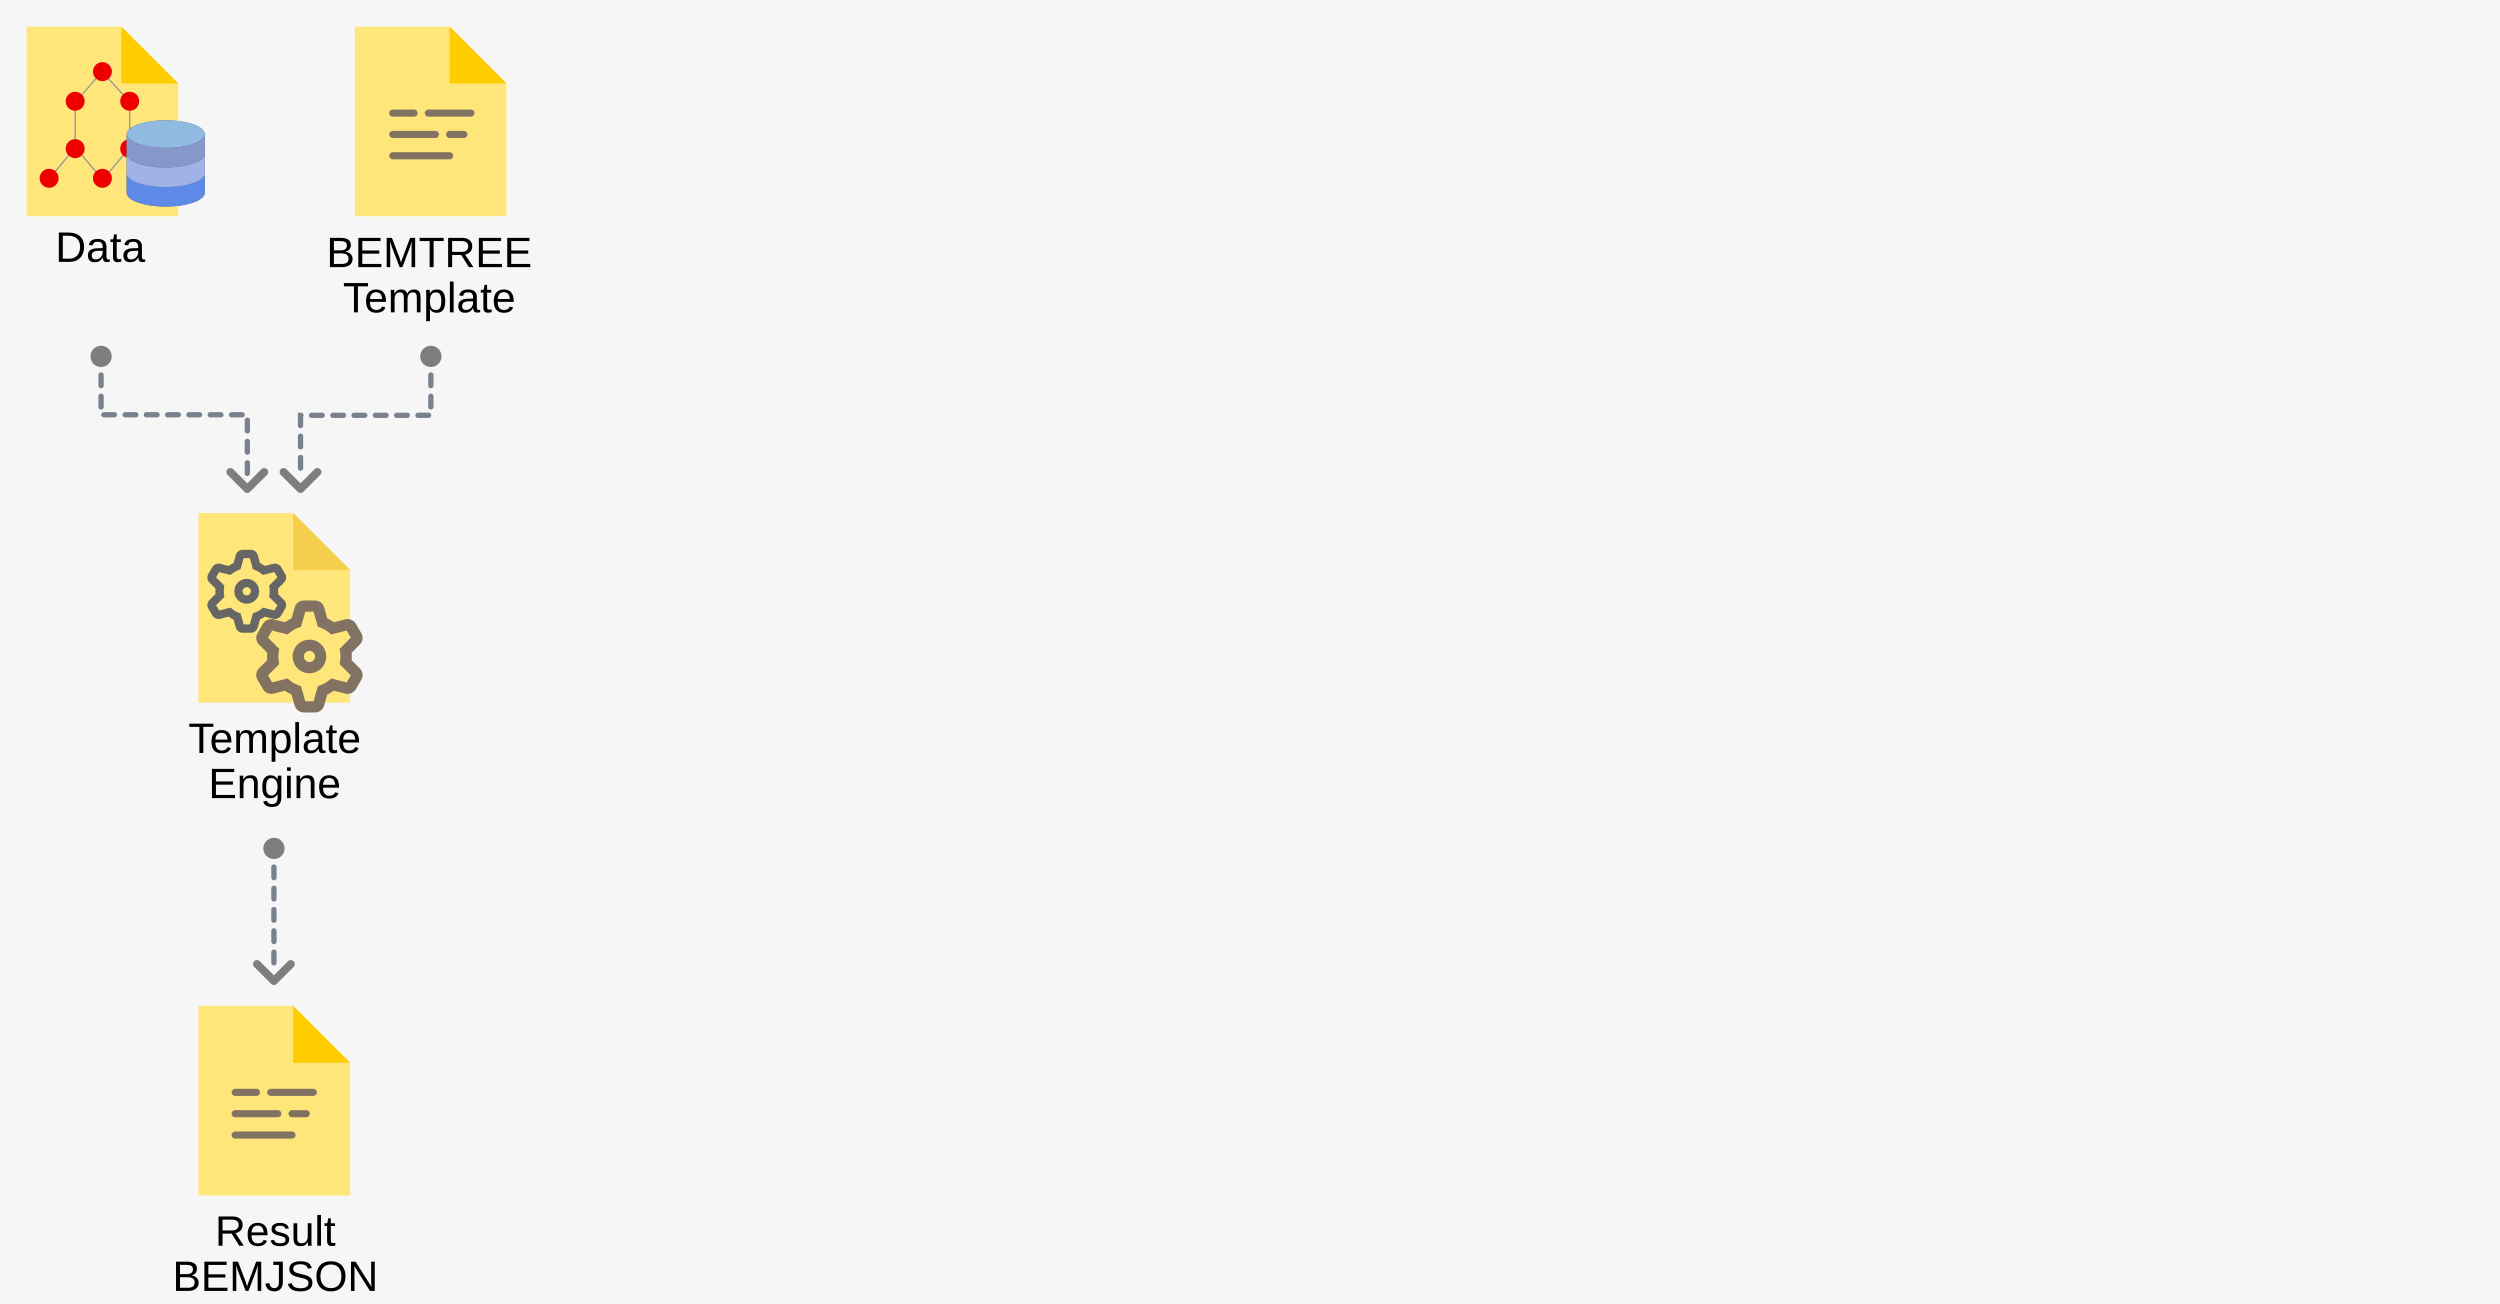
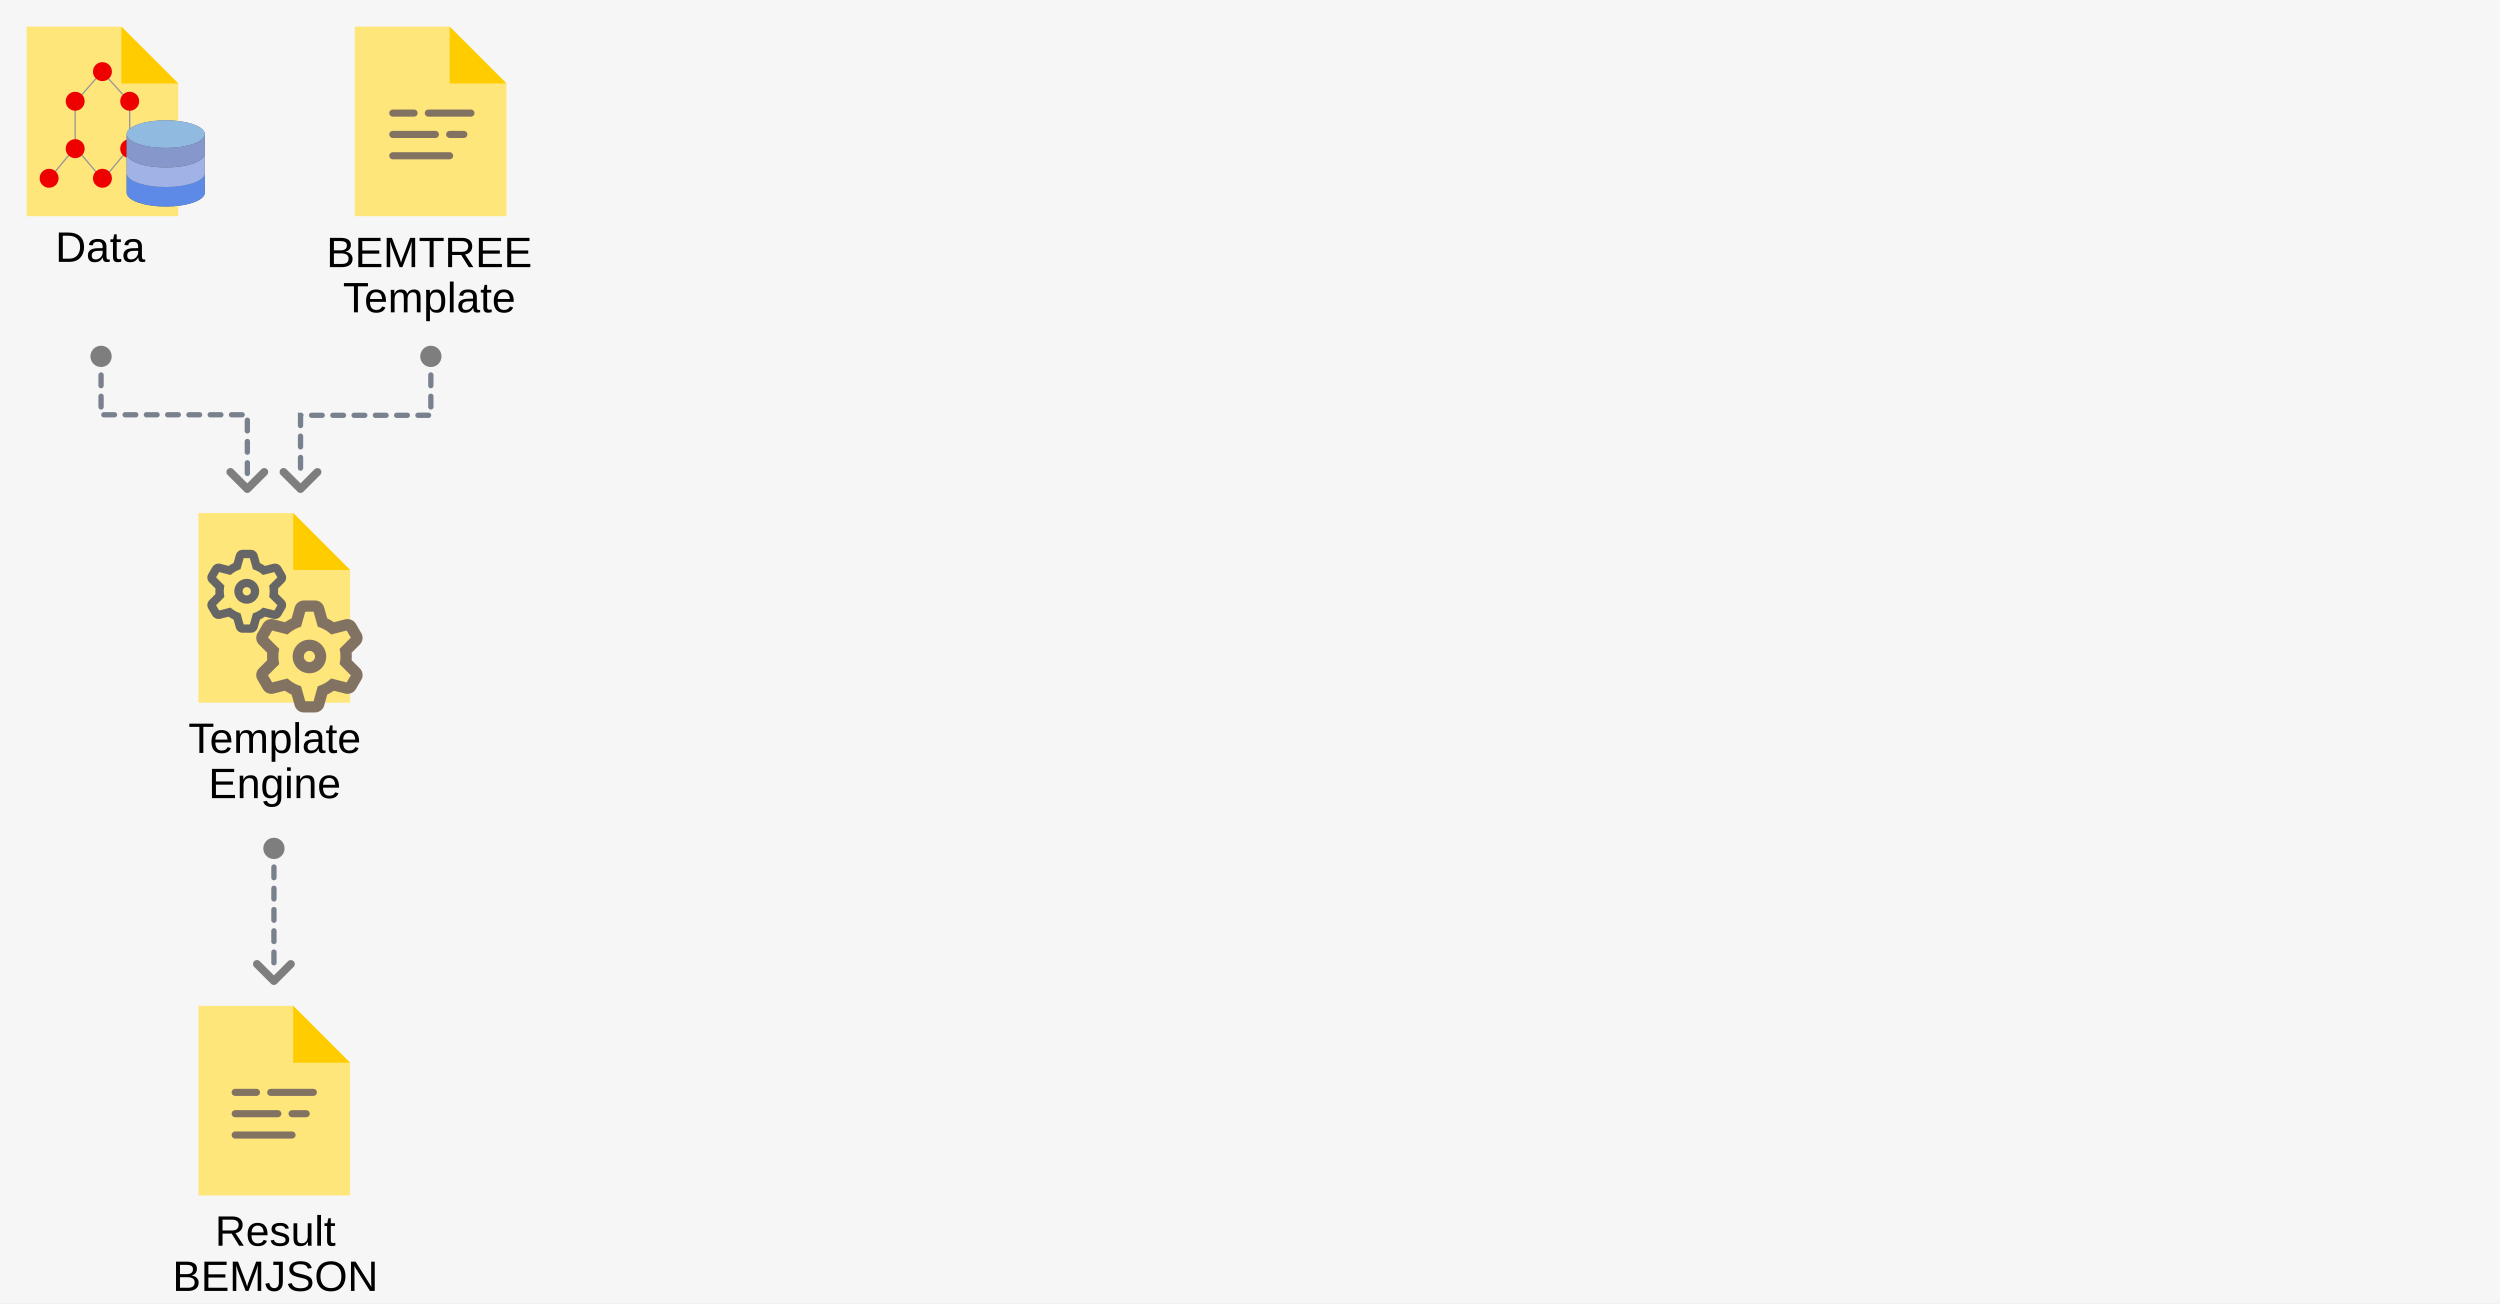
<svg xmlns="http://www.w3.org/2000/svg" width="940px" height="490px" viewBox="0 0 940 490" version="1.1">
  <defs />
  <g id="Page-1" stroke="none" stroke-width="1" fill="none" fill-rule="evenodd">
    <g id="bemtree">
      <rect id="Rectangle-231" fill="#FFFFFF" opacity="0.4" x="0" y="0" width="940" height="490" />
      <g id="Group-3" transform="translate(10, 10)">
        <g id="setings_cashe_file_icon" transform="translate(53.46973, 367.4846)">
          <polygon id="Rectangle-231" fill="#FFE67B" points="46.782 0.721 11.137 0.721 11.137 72.012 68.17 72.012 68.17 22.108" />
          <polygon id="Rectangle-232" fill="#FFCC00" points="46.782 0.721 46.782 22.108 68.17 22.108" />
          <text id="Result-BEMJSON" font-family="ArialMT, Arial" font-size="16" font-weight="normal" fill="#000000">
            <tspan x="17.392" y="90.918">Result </tspan>
            <tspan x="1.396" y="107.918">BEMJSON</tspan>
          </text>
          <path d="M23.613,41.267 C23.613,40.529 24.215,39.931 24.944,39.931 L40.996,39.931 C41.732,39.931 42.327,40.524 42.327,41.267 C42.327,42.006 41.726,42.604 40.996,42.604 L24.943,42.604 C24.589,42.604 24.25,42.463 24,42.212 C23.751,41.961 23.611,41.621 23.613,41.267 Z M45,41.267 C45,40.529 45.603,39.931 46.342,39.931 L51.677,39.931 C52.415,39.931 53.014,40.529 53.014,41.267 C53.014,42.006 52.415,42.604 51.677,42.604 L46.343,42.604 C45.987,42.606 45.646,42.466 45.394,42.215 C45.141,41.964 45,41.623 45,41.267 L45,41.267 Z M23.613,33.247 C23.613,32.509 24.211,31.911 24.946,31.911 L32.974,31.911 C33.71,31.911 34.306,32.504 34.306,33.247 C34.306,33.986 33.708,34.584 32.974,34.584 L24.946,34.584 C24.591,34.585 24.252,34.444 24.002,34.193 C23.751,33.942 23.612,33.602 23.613,33.247 Z M36.98,33.247 C36.98,32.509 37.581,31.911 38.31,31.911 L54.363,31.911 C55.098,31.911 55.694,32.504 55.694,33.247 C55.694,33.986 55.092,34.584 54.363,34.584 L38.31,34.584 C37.956,34.584 37.617,34.443 37.367,34.192 C37.117,33.941 36.978,33.601 36.98,33.247 L36.98,33.247 Z M23.613,49.287 C23.613,48.549 24.208,47.951 24.95,47.951 L46.336,47.951 C47.075,47.951 47.673,48.544 47.673,49.287 C47.673,50.026 47.078,50.624 46.336,50.624 L24.95,50.624 C24.211,50.624 23.613,50.031 23.613,49.287 Z" id="Shape" fill="#827262" fill-rule="nonzero" />
        </g>
        <g id="Group" transform="translate(93, 333) scale(-1, 1) rotate(90) translate(-93, -333) translate(65, 325)">
          <path d="M55.352,7.983 C55.352,7.587 55.194,7.207 54.913,6.928 L48.543,0.558 C47.956,-0.023 47.01,-0.021 46.425,0.561 C46.143,0.841 45.984,1.222 45.983,1.619 C45.982,2.017 46.14,2.398 46.421,2.679 L51.728,7.985 L46.421,13.292 C45.841,13.879 45.843,14.825 46.425,15.41 C47.015,16 47.959,15.997 48.543,15.413 L54.913,9.043 C55.192,8.763 55.348,8.384 55.348,7.989 L55.352,7.983 Z" id="Shape" fill="#7E7E7E" fill-rule="nonzero" />
          <path d="M11,8 L50,8" id="Shape" stroke="#79818F" stroke-width="2" stroke-linecap="round" stroke-dasharray="4,4" />
          <circle id="Oval" fill="#7E7E7E" fill-rule="nonzero" cx="4" cy="8" r="4" />
        </g>
        <g id="Group" transform="translate(57.5, 148) scale(-1, 1) rotate(90) translate(-57.5, -148) translate(29.5, 114.5)">
          <path d="M55.352,58.983 C55.352,58.587 55.194,58.207 54.913,57.928 L48.543,51.558 C47.956,50.977 47.01,50.979 46.425,51.561 C46.143,51.841 45.984,52.222 45.983,52.619 C45.982,53.017 46.14,53.398 46.421,53.679 L51.728,58.985 L46.421,64.292 C45.841,64.879 45.843,65.825 46.425,66.41 C47.015,67 47.959,66.997 48.543,66.413 L54.913,60.043 C55.192,59.763 55.348,59.384 55.348,58.989 L55.352,58.983 Z" id="Shape" fill="#7E7E7E" fill-rule="nonzero" />
          <polyline id="Shape" stroke="#79818F" stroke-width="2" stroke-linecap="round" stroke-dasharray="4,4" points="11 4 25.95 4 25.953 59 50 59" />
          <circle id="Oval" fill="#7E7E7E" fill-rule="nonzero" cx="4" cy="4" r="4" />
        </g>
        <g id="Group" transform="translate(125.5, 148) scale(-1, 1) rotate(90) translate(-125.5, -148) translate(97.5, 117.5)">
          <path d="M55.352,7.983 C55.352,7.587 55.194,7.207 54.913,6.928 L48.543,0.558 C47.956,-0.023 47.01,-0.021 46.425,0.561 C46.143,0.841 45.984,1.222 45.983,1.619 C45.982,2.017 46.14,2.398 46.421,2.679 L51.728,7.985 L46.421,13.292 C45.841,13.879 45.843,14.825 46.425,15.41 C47.015,16 47.959,15.997 48.543,15.413 L54.913,9.043 C55.192,8.763 55.348,8.384 55.348,7.989 L55.352,7.983 Z" id="Shape" fill="#7E7E7E" fill-rule="nonzero" />
          <polyline id="Shape" stroke="#79818F" stroke-width="2" stroke-linecap="round" stroke-dasharray="4,4" points="11 57 26.15 57 26.154 8 50 8" />
          <circle id="Oval" fill="#7E7E7E" fill-rule="nonzero" cx="4" cy="57" r="4" />
        </g>
        <g id="setings_cashe_file_icon" transform="translate(56.96713, 182.907)">
          <polygon id="Rectangle-231" fill="#FFE67B" points="43.285 0 7.64 0 7.64 71.29 64.672 71.29 64.672 21.387" />
-           <polygon id="Rectangle-232" fill="#E4A800" opacity="0.4" points="43.285 0 43.285 21.387 64.672 21.387" />
+           <polygon id="Rectangle-232" fill="#FFCC00" points="43.285 0 43.285 21.387 64.672 21.387" />
          <text id="Template-Engine" font-family="ArialMT, Arial" font-size="16" font-weight="normal" fill="#000000">
            <tspan x="3.859" y="90.197">Template </tspan>
            <tspan x="11.409" y="107.197">Engine</tspan>
          </text>
          <g id="map_menu_settings" transform="translate(10.21444, 13.82261)" fill="#666666">
            <path d="M17.164,31.19 L14.026,31.19 C12.87,31.19 11.809,30.391 11.501,29.291 L10.639,26.212 C9.983,25.912 9.356,25.551 8.765,25.135 L5.62,25.94 C4.525,26.222 3.252,25.692 2.69,24.732 L1.121,22.051 C0.543,21.065 0.714,19.758 1.527,18.945 L3.839,16.627 C3.808,16.285 3.793,15.939 3.793,15.595 C3.793,15.249 3.808,14.905 3.839,14.562 L1.525,12.244 C0.714,11.43 0.543,10.123 1.122,9.136 L2.69,6.456 C3.252,5.497 4.524,4.97 5.619,5.249 L8.765,6.055 C9.356,5.638 9.983,5.278 10.639,4.977 L11.501,1.899 C11.809,0.798 12.871,0 14.026,0 L17.164,0 C18.319,0 19.38,0.798 19.689,1.899 L20.551,4.977 C21.207,5.278 21.834,5.638 22.425,6.055 L25.57,5.249 C26.666,4.969 27.938,5.497 28.499,6.457 L30.069,9.138 C30.647,10.125 30.476,11.432 29.663,12.245 L27.351,14.562 C27.381,14.905 27.397,15.249 27.397,15.595 C27.397,15.939 27.381,16.285 27.351,16.627 L29.664,18.945 C30.476,19.759 30.647,21.066 30.068,22.053 L28.499,24.733 C27.937,25.692 26.667,26.222 25.57,25.94 L22.425,25.135 C21.834,25.551 21.207,25.912 20.551,26.212 L19.689,29.291 C19.38,30.391 18.318,31.19 17.164,31.19 L17.164,31.19 L17.164,31.19 Z M14.439,28.071 L16.75,28.071 L17.919,23.897 L18.665,23.614 C19.536,23.286 20.345,22.821 21.069,22.231 L21.691,21.724 L25.968,22.82 L27.123,20.846 L24.006,17.72 L24.13,16.945 C24.2,16.503 24.236,16.049 24.236,15.595 C24.236,15.14 24.2,14.686 24.13,14.245 L24.006,13.469 L27.123,10.344 L25.968,8.37 L21.691,9.464 L21.069,8.958 C20.345,8.369 19.536,7.903 18.665,7.574 L17.919,7.293 L16.75,3.119 L14.439,3.119 L13.27,7.293 L12.524,7.574 C11.653,7.903 10.845,8.369 10.12,8.958 L9.498,9.464 L5.222,8.37 L4.066,10.344 L7.183,13.469 L7.06,14.245 C6.99,14.686 6.954,15.14 6.954,15.595 C6.954,16.049 6.99,16.503 7.06,16.945 L7.183,17.72 L4.066,20.846 L5.222,22.82 L9.498,21.724 L10.12,22.231 C10.845,22.821 11.653,23.286 12.524,23.614 L13.27,23.897 L14.439,28.071 L14.439,28.071 Z M15.595,20.273 C13.011,20.273 10.916,18.179 10.916,15.595 C10.916,13.011 13.011,10.916 15.595,10.916 C18.179,10.916 20.273,13.011 20.273,15.595 C20.273,18.179 18.179,20.273 15.595,20.273 L15.595,20.273 L15.595,20.273 Z M17.154,15.595 C17.154,14.734 16.456,14.035 15.595,14.035 C14.734,14.035 14.035,14.734 14.035,15.595 C14.035,16.456 14.734,17.154 15.595,17.154 C16.456,17.154 17.154,16.456 17.154,15.595 L17.154,15.595 Z" id="Shape" />
          </g>
          <g id="map_menu_settings" transform="translate(29.37375, 32.87305)" fill="#827262">
            <path d="M22.118,42.105 L17.882,42.105 C16.322,42.105 14.889,41.027 14.473,39.542 L13.309,35.386 C12.424,34.98 11.578,34.494 10.78,33.932 L6.534,35.019 C5.055,35.399 3.338,34.684 2.579,33.387 L0.46,29.768 C-0.32,28.437 -0.089,26.673 1.009,25.575 L4.129,22.446 C4.089,21.984 4.067,21.518 4.067,21.053 C4.067,20.586 4.089,20.121 4.129,19.658 L1.006,16.529 C-0.089,15.431 -0.32,13.666 0.462,12.334 L2.579,8.716 C3.338,7.421 5.054,6.709 6.533,7.086 L10.78,8.174 C11.578,7.612 12.424,7.125 13.309,6.719 L14.473,2.563 C14.889,1.078 16.323,0 17.882,0 L22.118,0 C23.678,0 25.111,1.078 25.527,2.563 L26.691,6.719 C27.576,7.125 28.422,7.612 29.22,8.174 L33.466,7.086 C34.946,6.708 36.663,7.421 37.421,8.717 L39.54,12.336 C40.32,13.668 40.089,15.433 38.991,16.531 L35.871,19.658 C35.911,20.121 35.933,20.586 35.933,21.053 C35.933,21.518 35.911,21.984 35.871,22.446 L38.994,25.576 C40.089,26.675 40.32,28.439 39.539,29.771 L37.421,33.388 C36.662,34.683 34.947,35.399 33.467,35.019 L29.22,33.932 C28.422,34.494 27.576,34.98 26.691,35.386 L25.527,39.542 C25.111,41.027 23.677,42.105 22.118,42.105 L22.118,42.105 L22.118,42.105 Z M18.44,37.895 L21.56,37.895 L23.138,32.26 L24.145,31.879 C25.321,31.436 26.412,30.807 27.391,30.012 L28.23,29.327 L34.004,30.806 L35.563,28.141 L31.355,23.922 L31.522,22.875 C31.617,22.279 31.665,21.666 31.665,21.053 C31.665,20.439 31.617,19.826 31.522,19.231 L31.355,18.183 L35.563,13.964 L34.004,11.299 L28.23,12.777 L27.391,12.093 C26.412,11.298 25.321,10.669 24.145,10.225 L23.138,9.845 L21.56,4.211 L18.44,4.211 L16.862,9.845 L15.855,10.225 C14.679,10.669 13.588,11.298 12.609,12.093 L11.77,12.777 L5.996,11.299 L4.437,13.964 L8.645,18.183 L8.478,19.231 C8.383,19.826 8.335,20.439 8.335,21.053 C8.335,21.666 8.383,22.279 8.478,22.875 L8.645,23.922 L4.437,28.141 L5.996,30.806 L11.77,29.327 L12.609,30.012 C13.588,30.807 14.679,31.436 15.855,31.879 L16.862,32.26 L18.44,37.895 L18.44,37.895 Z M20,27.368 C16.512,27.368 13.684,24.541 13.684,21.053 C13.684,17.565 16.512,14.737 20,14.737 C23.488,14.737 26.316,17.565 26.316,21.053 C26.316,24.541 23.488,27.368 20,27.368 L20,27.368 L20,27.368 Z M22.105,21.053 C22.105,19.89 21.163,18.947 20,18.947 C18.837,18.947 17.895,19.89 17.895,21.053 C17.895,22.215 18.837,23.158 20,23.158 C21.163,23.158 22.105,22.215 22.105,21.053 L22.105,21.053 Z" id="Shape" />
          </g>
        </g>
        <g id="setings_cashe_file_icon" transform="translate(112.3984, 0)">
          <polygon id="Rectangle-231" fill="#FFE67B" points="46.668 0 11.023 0 11.023 71.29 68.056 71.29 68.056 21.387" />
          <polygon id="Rectangle-232" fill="#FFCC00" points="46.668 0 46.668 21.387 68.056 21.387" />
          <text id="BEMTREE-Template" font-family="ArialMT, Arial" font-size="16" font-weight="normal" fill="#000000">
            <tspan x="0.34" y="90.45">BEMTREE </tspan>
            <tspan x="6.551" y="107.45">Template</tspan>
          </text>
          <path d="M23.945,40.546 C23.945,39.808 24.546,39.21 25.275,39.21 L41.328,39.21 C42.063,39.21 42.659,39.803 42.659,40.546 C42.659,41.285 42.057,41.883 41.328,41.883 L25.275,41.883 C24.921,41.883 24.581,41.742 24.332,41.491 C24.082,41.24 23.943,40.9 23.945,40.546 Z M45.331,40.546 C45.331,39.808 45.934,39.21 46.674,39.21 L52.009,39.21 C52.747,39.21 53.345,39.808 53.345,40.546 C53.345,41.284 52.747,41.883 52.009,41.883 L46.675,41.883 C46.319,41.885 45.977,41.745 45.725,41.494 C45.473,41.243 45.331,40.902 45.331,40.546 L45.331,40.546 Z M23.945,32.526 C23.945,31.788 24.543,31.19 25.277,31.19 L33.305,31.19 C34.041,31.19 34.638,31.783 34.638,32.526 C34.638,33.265 34.04,33.863 33.305,33.863 L25.277,33.863 C24.923,33.863 24.583,33.722 24.333,33.472 C24.083,33.221 23.943,32.88 23.945,32.526 Z M37.311,32.526 C37.311,31.788 37.913,31.19 38.642,31.19 L54.695,31.19 C55.43,31.19 56.025,31.783 56.025,32.526 C56.025,33.265 55.424,33.863 54.695,33.863 L38.641,33.863 C38.287,33.863 37.948,33.722 37.698,33.471 C37.449,33.22 37.309,32.88 37.311,32.526 L37.311,32.526 Z M23.945,48.566 C23.945,47.828 24.539,47.23 25.281,47.23 L46.668,47.23 C47.406,47.23 48.005,47.823 48.005,48.566 C48.005,49.305 47.41,49.903 46.668,49.903 L25.281,49.903 C24.543,49.903 23.945,49.309 23.945,48.566 Z" id="Shape" fill="#827262" fill-rule="nonzero" />
        </g>
        <g id="setings_cashe_file_icon">
          <polygon id="Rectangle-231" fill="#FFE67B" points="35.645 0 0 0 0 71.29 57.032 71.29 57.032 21.387" />
          <polygon id="Rectangle-232" fill="#FFCC00" points="35.645 0 35.645 21.387 57.032 21.387" />
          <text id="Data" font-family="ArialMT, Arial" font-size="16" font-weight="normal" fill="#000000">
            <tspan x="10.81" y="88.455">Data</tspan>
          </text>
          <g id="Group" transform="translate(4.901218, 13.36696)">
            <path d="M21.833,1.782 L35.645,16.931" id="Line" stroke="#979797" stroke-width="0.5" stroke-linecap="square" />
            <path d="M33.863,13.813 L33.863,32.526" id="Line" stroke="#979797" stroke-width="0.5" stroke-linecap="square" />
            <path d="M13.367,13.813 L13.367,32.526" id="Line" stroke="#979797" stroke-width="0.5" stroke-linecap="square" />
            <path d="M13.367,15.149 L25.397,1.337" id="Line" stroke="#979797" stroke-width="0.5" stroke-linecap="square" />
            <path d="M2.673,45.002 L13.367,32.081" id="Line" stroke="#979797" stroke-width="0.5" stroke-linecap="square" />
            <path d="M23.169,45.002 L33.863,32.081" id="Line" stroke="#979797" stroke-width="0.5" stroke-linecap="square" />
            <path d="M23.615,44.111 L13.813,32.526" id="Line" stroke="#979797" stroke-width="0.5" stroke-linecap="square" />
            <circle id="Oval" fill="#EE0000" fill-rule="nonzero" cx="33.863" cy="32.526" r="3.565" />
            <circle id="Oval" fill="#EE0000" fill-rule="nonzero" cx="13.367" cy="32.526" r="3.565" />
            <circle id="Oval" fill="#EE0000" fill-rule="nonzero" cx="33.863" cy="14.704" r="3.565" />
            <circle id="Oval" fill="#EE0000" fill-rule="nonzero" cx="13.367" cy="14.704" r="3.565" />
            <circle id="Oval" fill="#EE0000" fill-rule="nonzero" cx="23.615" cy="3.565" r="3.565" />
            <circle id="Oval" fill="#EE0000" fill-rule="nonzero" cx="23.615" cy="43.665" r="3.565" />
            <circle id="Oval" fill="#EE0000" fill-rule="nonzero" cx="3.565" cy="43.665" r="3.565" />
          </g>
          <g id="Group" transform="translate(37.31862, 35.21983)" fill-rule="nonzero">
            <path d="M29.661,4.898 C29.213,2.166 22.819,0 14.994,0 C7.17,0 0.776,2.166 0.328,4.898 L0.301,4.898 L0.301,27.551 L0.328,27.551 C0.776,30.282 7.17,32.449 14.994,32.449 C22.819,32.449 29.213,30.282 29.661,27.551 L29.688,27.551 L29.688,4.898 L29.661,4.898 Z" id="Shape" fill="#545E73" />
            <g transform="translate(0, 19.59184)" id="Shape" fill="#5C8AE6">
              <path d="M14.994,5.51 C6.879,5.51 0.301,3.18 0.301,0.306 L0.301,7.959 L0.328,7.959 C0.776,10.69 7.17,12.857 14.994,12.857 C22.819,12.857 29.213,10.69 29.661,7.959 L29.688,7.959 L29.688,0.306 C29.688,3.18 23.11,5.51 14.994,5.51 Z M0.301,0 L0.301,0.306 C0.301,0.203 0.312,0.102 0.328,0 L0.301,0 Z M29.661,0 C29.677,0.102 29.688,0.203 29.688,0.306 L29.688,0 L29.661,0 Z" />
            </g>
            <g transform="translate(0, 12.2449)" id="Shape" fill="#A1B2E6">
              <path d="M14.994,5.51 C6.879,5.51 0.301,3.18 0.301,0.306 L0.301,7.959 L0.328,7.959 C0.776,10.69 7.17,12.857 14.994,12.857 C22.819,12.857 29.213,10.69 29.661,7.959 L29.688,7.959 L29.688,0.306 C29.688,3.18 23.11,5.51 14.994,5.51 Z M0.301,0 L0.301,0.306 C0.301,0.203 0.312,0.102 0.328,0 L0.301,0 Z M29.661,0 C29.677,0.102 29.688,0.203 29.688,0.306 L29.688,0 L29.661,0 Z" />
            </g>
            <ellipse id="Oval" fill="#91BAE1" cx="14.994" cy="5.204" rx="14.694" ry="5.204" />
            <g transform="translate(0, 4.897959)" id="Shape" fill="#8697CB">
              <path d="M14.994,5.51 C6.879,5.51 0.301,3.18 0.301,0.306 L0.301,7.959 L0.328,7.959 C0.776,10.69 7.17,12.857 14.994,12.857 C22.819,12.857 29.213,10.69 29.661,7.959 L29.688,7.959 L29.688,0.306 C29.688,3.18 23.11,5.51 14.994,5.51 Z M0.301,0 L0.301,0.306 C0.301,0.203 0.312,0.102 0.328,0 L0.301,0 Z M29.661,0 C29.677,0.102 29.688,0.203 29.688,0.306 L29.688,0 L29.661,0 Z" />
            </g>
          </g>
        </g>
      </g>
    </g>
  </g>
</svg>
